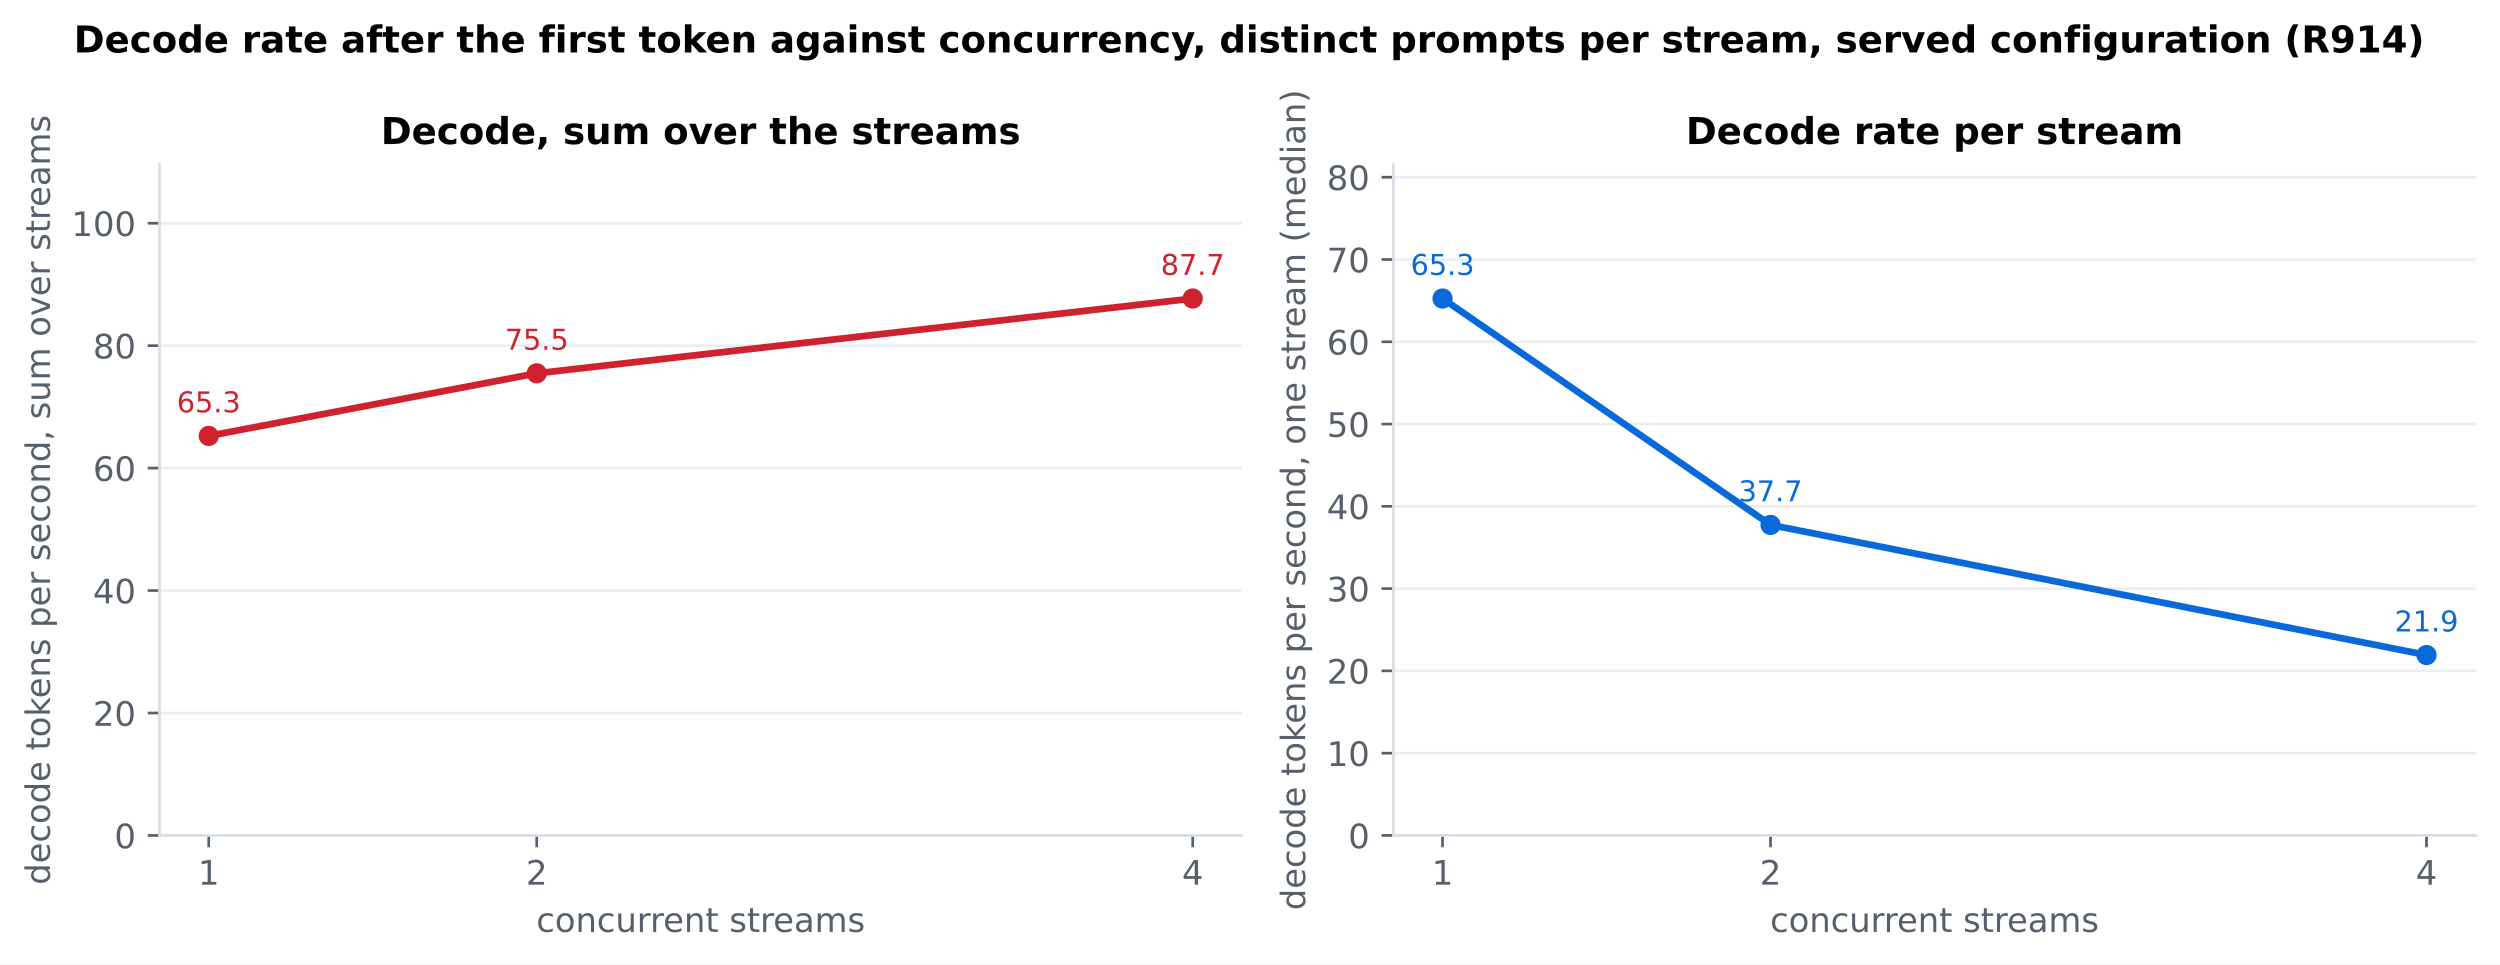
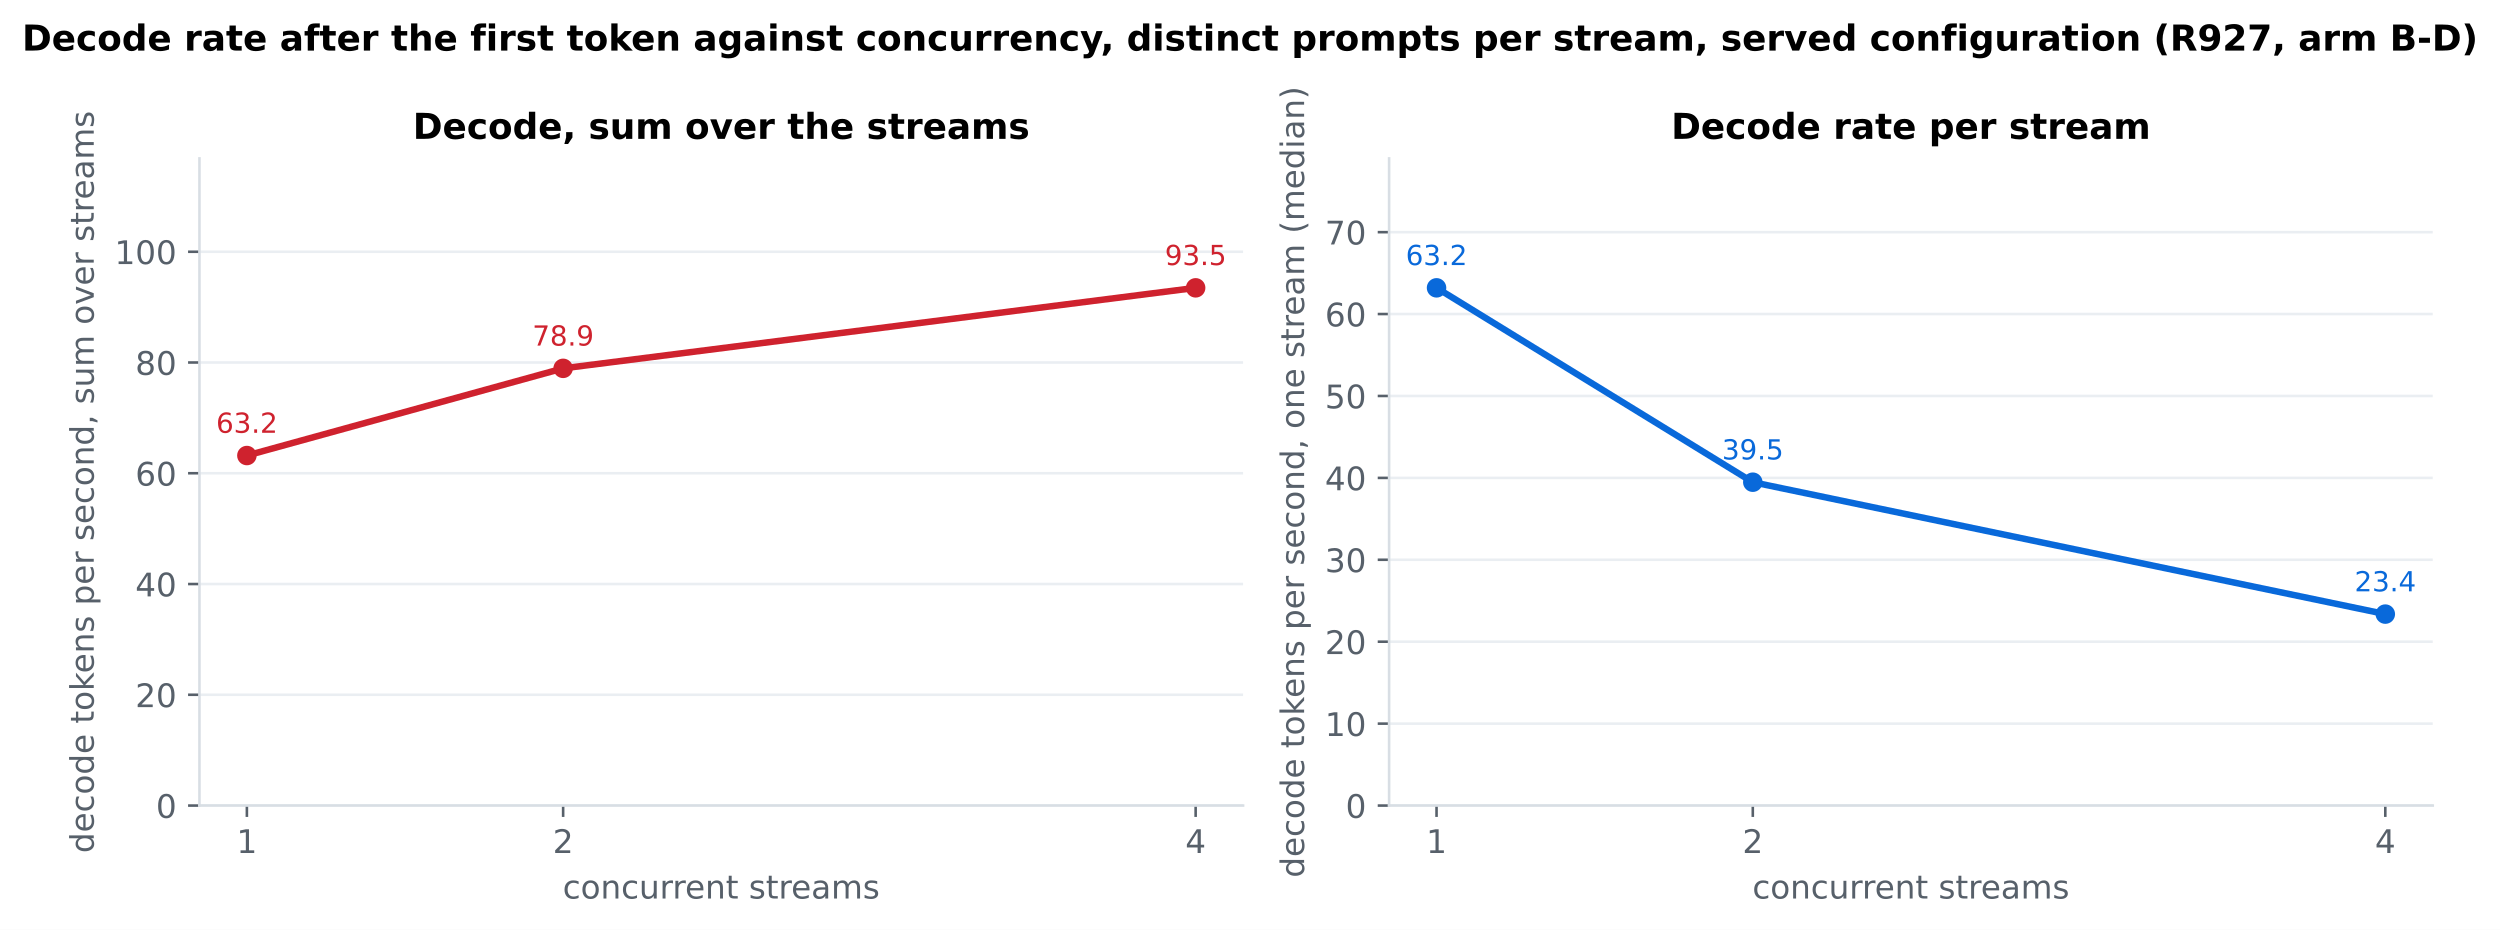
- <svg xmlns="http://www.w3.org/2000/svg" xmlns:xlink="http://www.w3.org/1999/xlink" width="741.052pt" height="285.84pt" viewBox="0 0 741.052 285.84" version="1.1">
+ <svg xmlns="http://www.w3.org/2000/svg" xmlns:xlink="http://www.w3.org/1999/xlink" width="768.555pt" height="285.84pt" viewBox="0 0 768.555 285.84" version="1.1">
  <defs>
    <style type="text/css">*{stroke-linejoin: round; stroke-linecap: butt}</style>
  </defs>
  <g id="figure_1">
    <g id="patch_1">
-       <path d="M 0 285.84  L 741.052 285.84  L 741.052 0  L 0 0  z " style="fill: #ffffff" />
+       <path d="M 0 285.84  L 768.555 285.84  L 768.555 0  L 0 0  z " style="fill: #ffffff" />
    </g>
    <g id="axes_1">
      <g id="patch_2">
-         <path d="M 47.288 247.64  L 368.125 247.64  L 368.125 48.701  L 47.288 48.701  z " style="fill: #ffffff" />
+         <path d="M 61.314 247.64  L 382.15 247.64  L 382.15 48.701  L 61.314 48.701  z " style="fill: #ffffff" />
      </g>
      <g id="matplotlib.axis_1">
        <g id="xtick_1">
          <g id="line2d_1">
            <defs>
-               <path id="m7d71407f7e" d="M 0 0  L 0 3.5  " style="stroke: #57606a; stroke-width: 0.8" />
+               <path id="m597c4ed821" d="M 0 0  L 0 3.5  " style="stroke: #57606a; stroke-width: 0.8" />
            </defs>
            <g>
-               <use xlink:href="#m7d71407f7e" x="61.872" y="247.64" style="fill: #57606a; stroke: #57606a; stroke-width: 0.8" />
+               <use xlink:href="#m597c4ed821" x="75.897" y="247.64" style="fill: #57606a; stroke: #57606a; stroke-width: 0.8" />
            </g>
          </g>
          <g id="text_1">
-             <text style="font-size: 10px; font-family: 'DejaVu Sans', 'Bitstream Vera Sans', 'Computer Modern Sans Serif', 'Lucida Grande', 'Verdana', 'Geneva', 'Lucid', 'Arial', 'Helvetica', 'Avant Garde', sans-serif; text-anchor: middle; fill: #57606a" x="61.872" y="262.238" transform="rotate(-0 61.87175 262.2377)">1</text>
+             <text style="font-size: 10px; font-family: 'DejaVu Sans', 'Bitstream Vera Sans', 'Computer Modern Sans Serif', 'Lucida Grande', 'Verdana', 'Geneva', 'Lucid', 'Arial', 'Helvetica', 'Avant Garde', sans-serif; text-anchor: middle; fill: #57606a" x="75.897" y="262.238" transform="rotate(-0 75.89726 262.2377)">1</text>
          </g>
        </g>
        <g id="xtick_2">
          <g id="line2d_2">
            <g>
-               <use xlink:href="#m7d71407f7e" x="159.095" y="247.64" style="fill: #57606a; stroke: #57606a; stroke-width: 0.8" />
+               <use xlink:href="#m597c4ed821" x="173.12" y="247.64" style="fill: #57606a; stroke: #57606a; stroke-width: 0.8" />
            </g>
          </g>
          <g id="text_2">
-             <text style="font-size: 10px; font-family: 'DejaVu Sans', 'Bitstream Vera Sans', 'Computer Modern Sans Serif', 'Lucida Grande', 'Verdana', 'Geneva', 'Lucid', 'Arial', 'Helvetica', 'Avant Garde', sans-serif; text-anchor: middle; fill: #57606a" x="159.095" y="262.238" transform="rotate(-0 159.0949 262.2377)">2</text>
+             <text style="font-size: 10px; font-family: 'DejaVu Sans', 'Bitstream Vera Sans', 'Computer Modern Sans Serif', 'Lucida Grande', 'Verdana', 'Geneva', 'Lucid', 'Arial', 'Helvetica', 'Avant Garde', sans-serif; text-anchor: middle; fill: #57606a" x="173.12" y="262.238" transform="rotate(-0 173.1204 262.2377)">2</text>
          </g>
        </g>
        <g id="xtick_3">
          <g id="line2d_3">
            <g>
-               <use xlink:href="#m7d71407f7e" x="353.541" y="247.64" style="fill: #57606a; stroke: #57606a; stroke-width: 0.8" />
+               <use xlink:href="#m597c4ed821" x="367.567" y="247.64" style="fill: #57606a; stroke: #57606a; stroke-width: 0.8" />
            </g>
          </g>
          <g id="text_3">
-             <text style="font-size: 10px; font-family: 'DejaVu Sans', 'Bitstream Vera Sans', 'Computer Modern Sans Serif', 'Lucida Grande', 'Verdana', 'Geneva', 'Lucid', 'Arial', 'Helvetica', 'Avant Garde', sans-serif; text-anchor: middle; fill: #57606a" x="353.541" y="262.238" transform="rotate(-0 353.5412 262.2377)">4</text>
+             <text style="font-size: 10px; font-family: 'DejaVu Sans', 'Bitstream Vera Sans', 'Computer Modern Sans Serif', 'Lucida Grande', 'Verdana', 'Geneva', 'Lucid', 'Arial', 'Helvetica', 'Avant Garde', sans-serif; text-anchor: middle; fill: #57606a" x="367.567" y="262.238" transform="rotate(-0 367.5667 262.2377)">4</text>
          </g>
        </g>
        <g id="text_4">
-           <text style="font-size: 10px; font-family: 'DejaVu Sans', 'Bitstream Vera Sans', 'Computer Modern Sans Serif', 'Lucida Grande', 'Verdana', 'Geneva', 'Lucid', 'Arial', 'Helvetica', 'Avant Garde', sans-serif; text-anchor: middle; fill: #57606a" x="207.706" y="276.238" transform="rotate(-0 207.7065 276.2377)">concurrent streams</text>
+           <text style="font-size: 10px; font-family: 'DejaVu Sans', 'Bitstream Vera Sans', 'Computer Modern Sans Serif', 'Lucida Grande', 'Verdana', 'Geneva', 'Lucid', 'Arial', 'Helvetica', 'Avant Garde', sans-serif; text-anchor: middle; fill: #57606a" x="221.732" y="276.238" transform="rotate(-0 221.732 276.2377)">concurrent streams</text>
        </g>
      </g>
      <g id="matplotlib.axis_2">
        <g id="ytick_1">
          <g id="line2d_4">
-             <path d="M 47.288 247.64  L 368.125 247.64  " clip-path="url(#p6e90aa4176)" style="fill: none; stroke: #eaeef2; stroke-width: 0.8; stroke-linecap: square" />
+             <path d="M 61.314 247.64  L 382.15 247.64  " clip-path="url(#p9767f2b979)" style="fill: none; stroke: #eaeef2; stroke-width: 0.8; stroke-linecap: square" />
          </g>
          <g id="line2d_5">
            <defs>
-               <path id="m9cb74924b1" d="M 0 0  L -3.5 0  " style="stroke: #57606a; stroke-width: 0.8" />
+               <path id="m3f0270bb4e" d="M 0 0  L -3.5 0  " style="stroke: #57606a; stroke-width: 0.8" />
            </defs>
            <g>
-               <use xlink:href="#m9cb74924b1" x="47.288" y="247.64" style="fill: #57606a; stroke: #57606a; stroke-width: 0.8" />
+               <use xlink:href="#m3f0270bb4e" x="61.314" y="247.64" style="fill: #57606a; stroke: #57606a; stroke-width: 0.8" />
            </g>
          </g>
          <g id="text_5">
-             <text style="font-size: 10px; font-family: 'DejaVu Sans', 'Bitstream Vera Sans', 'Computer Modern Sans Serif', 'Lucida Grande', 'Verdana', 'Geneva', 'Lucid', 'Arial', 'Helvetica', 'Avant Garde', sans-serif; text-anchor: end; fill: #57606a" x="40.288" y="251.439" transform="rotate(-0 40.28828 251.4388)">0</text>
+             <text style="font-size: 10px; font-family: 'DejaVu Sans', 'Bitstream Vera Sans', 'Computer Modern Sans Serif', 'Lucida Grande', 'Verdana', 'Geneva', 'Lucid', 'Arial', 'Helvetica', 'Avant Garde', sans-serif; text-anchor: end; fill: #57606a" x="54.314" y="251.439" transform="rotate(-0 54.31379 251.4388)">0</text>
          </g>
        </g>
        <g id="ytick_2">
          <g id="line2d_6">
-             <path d="M 47.288 211.346  L 368.125 211.346  " clip-path="url(#p6e90aa4176)" style="fill: none; stroke: #eaeef2; stroke-width: 0.8; stroke-linecap: square" />
+             <path d="M 61.314 213.59  L 382.15 213.59  " clip-path="url(#p9767f2b979)" style="fill: none; stroke: #eaeef2; stroke-width: 0.8; stroke-linecap: square" />
          </g>
          <g id="line2d_7">
            <g>
-               <use xlink:href="#m9cb74924b1" x="47.288" y="211.346" style="fill: #57606a; stroke: #57606a; stroke-width: 0.8" />
+               <use xlink:href="#m3f0270bb4e" x="61.314" y="213.59" style="fill: #57606a; stroke: #57606a; stroke-width: 0.8" />
            </g>
          </g>
          <g id="text_6">
-             <text style="font-size: 10px; font-family: 'DejaVu Sans', 'Bitstream Vera Sans', 'Computer Modern Sans Serif', 'Lucida Grande', 'Verdana', 'Geneva', 'Lucid', 'Arial', 'Helvetica', 'Avant Garde', sans-serif; text-anchor: end; fill: #57606a" x="40.288" y="215.145" transform="rotate(-0 40.28828 215.1446)">20</text>
+             <text style="font-size: 10px; font-family: 'DejaVu Sans', 'Bitstream Vera Sans', 'Computer Modern Sans Serif', 'Lucida Grande', 'Verdana', 'Geneva', 'Lucid', 'Arial', 'Helvetica', 'Avant Garde', sans-serif; text-anchor: end; fill: #57606a" x="54.314" y="217.389" transform="rotate(-0 54.31379 217.389)">20</text>
          </g>
        </g>
        <g id="ytick_3">
          <g id="line2d_8">
-             <path d="M 47.288 175.052  L 368.125 175.052  " clip-path="url(#p6e90aa4176)" style="fill: none; stroke: #eaeef2; stroke-width: 0.8; stroke-linecap: square" />
+             <path d="M 61.314 179.54  L 382.15 179.54  " clip-path="url(#p9767f2b979)" style="fill: none; stroke: #eaeef2; stroke-width: 0.8; stroke-linecap: square" />
          </g>
          <g id="line2d_9">
            <g>
-               <use xlink:href="#m9cb74924b1" x="47.288" y="175.052" style="fill: #57606a; stroke: #57606a; stroke-width: 0.8" />
+               <use xlink:href="#m3f0270bb4e" x="61.314" y="179.54" style="fill: #57606a; stroke: #57606a; stroke-width: 0.8" />
            </g>
          </g>
          <g id="text_7">
-             <text style="font-size: 10px; font-family: 'DejaVu Sans', 'Bitstream Vera Sans', 'Computer Modern Sans Serif', 'Lucida Grande', 'Verdana', 'Geneva', 'Lucid', 'Arial', 'Helvetica', 'Avant Garde', sans-serif; text-anchor: end; fill: #57606a" x="40.288" y="178.85" transform="rotate(-0 40.28828 178.8504)">40</text>
+             <text style="font-size: 10px; font-family: 'DejaVu Sans', 'Bitstream Vera Sans', 'Computer Modern Sans Serif', 'Lucida Grande', 'Verdana', 'Geneva', 'Lucid', 'Arial', 'Helvetica', 'Avant Garde', sans-serif; text-anchor: end; fill: #57606a" x="54.314" y="183.339" transform="rotate(-0 54.31379 183.3391)">40</text>
          </g>
        </g>
        <g id="ytick_4">
          <g id="line2d_10">
-             <path d="M 47.288 138.757  L 368.125 138.757  " clip-path="url(#p6e90aa4176)" style="fill: none; stroke: #eaeef2; stroke-width: 0.8; stroke-linecap: square" />
+             <path d="M 61.314 145.49  L 382.15 145.49  " clip-path="url(#p9767f2b979)" style="fill: none; stroke: #eaeef2; stroke-width: 0.8; stroke-linecap: square" />
          </g>
          <g id="line2d_11">
            <g>
-               <use xlink:href="#m9cb74924b1" x="47.288" y="138.757" style="fill: #57606a; stroke: #57606a; stroke-width: 0.8" />
+               <use xlink:href="#m3f0270bb4e" x="61.314" y="145.49" style="fill: #57606a; stroke: #57606a; stroke-width: 0.8" />
            </g>
          </g>
          <g id="text_8">
-             <text style="font-size: 10px; font-family: 'DejaVu Sans', 'Bitstream Vera Sans', 'Computer Modern Sans Serif', 'Lucida Grande', 'Verdana', 'Geneva', 'Lucid', 'Arial', 'Helvetica', 'Avant Garde', sans-serif; text-anchor: end; fill: #57606a" x="40.288" y="142.556" transform="rotate(-0 40.28828 142.5562)">60</text>
+             <text style="font-size: 10px; font-family: 'DejaVu Sans', 'Bitstream Vera Sans', 'Computer Modern Sans Serif', 'Lucida Grande', 'Verdana', 'Geneva', 'Lucid', 'Arial', 'Helvetica', 'Avant Garde', sans-serif; text-anchor: end; fill: #57606a" x="54.314" y="149.289" transform="rotate(-0 54.31379 149.2893)">60</text>
          </g>
        </g>
        <g id="ytick_5">
          <g id="line2d_12">
-             <path d="M 47.288 102.463  L 368.125 102.463  " clip-path="url(#p6e90aa4176)" style="fill: none; stroke: #eaeef2; stroke-width: 0.8; stroke-linecap: square" />
+             <path d="M 61.314 111.441  L 382.15 111.441  " clip-path="url(#p9767f2b979)" style="fill: none; stroke: #eaeef2; stroke-width: 0.8; stroke-linecap: square" />
          </g>
          <g id="line2d_13">
            <g>
-               <use xlink:href="#m9cb74924b1" x="47.288" y="102.463" style="fill: #57606a; stroke: #57606a; stroke-width: 0.8" />
+               <use xlink:href="#m3f0270bb4e" x="61.314" y="111.441" style="fill: #57606a; stroke: #57606a; stroke-width: 0.8" />
            </g>
          </g>
          <g id="text_9">
-             <text style="font-size: 10px; font-family: 'DejaVu Sans', 'Bitstream Vera Sans', 'Computer Modern Sans Serif', 'Lucida Grande', 'Verdana', 'Geneva', 'Lucid', 'Arial', 'Helvetica', 'Avant Garde', sans-serif; text-anchor: end; fill: #57606a" x="40.288" y="106.262" transform="rotate(-0 40.28828 106.2619)">80</text>
+             <text style="font-size: 10px; font-family: 'DejaVu Sans', 'Bitstream Vera Sans', 'Computer Modern Sans Serif', 'Lucida Grande', 'Verdana', 'Geneva', 'Lucid', 'Arial', 'Helvetica', 'Avant Garde', sans-serif; text-anchor: end; fill: #57606a" x="54.314" y="115.239" transform="rotate(-0 54.31379 115.2395)">80</text>
          </g>
        </g>
        <g id="ytick_6">
          <g id="line2d_14">
-             <path d="M 47.288 66.169  L 368.125 66.169  " clip-path="url(#p6e90aa4176)" style="fill: none; stroke: #eaeef2; stroke-width: 0.8; stroke-linecap: square" />
+             <path d="M 61.314 77.391  L 382.15 77.391  " clip-path="url(#p9767f2b979)" style="fill: none; stroke: #eaeef2; stroke-width: 0.8; stroke-linecap: square" />
          </g>
          <g id="line2d_15">
            <g>
-               <use xlink:href="#m9cb74924b1" x="47.288" y="66.169" style="fill: #57606a; stroke: #57606a; stroke-width: 0.8" />
+               <use xlink:href="#m3f0270bb4e" x="61.314" y="77.391" style="fill: #57606a; stroke: #57606a; stroke-width: 0.8" />
            </g>
          </g>
          <g id="text_10">
-             <text style="font-size: 10px; font-family: 'DejaVu Sans', 'Bitstream Vera Sans', 'Computer Modern Sans Serif', 'Lucida Grande', 'Verdana', 'Geneva', 'Lucid', 'Arial', 'Helvetica', 'Avant Garde', sans-serif; text-anchor: end; fill: #57606a" x="40.288" y="69.968" transform="rotate(-0 40.28828 69.96773)">100</text>
+             <text style="font-size: 10px; font-family: 'DejaVu Sans', 'Bitstream Vera Sans', 'Computer Modern Sans Serif', 'Lucida Grande', 'Verdana', 'Geneva', 'Lucid', 'Arial', 'Helvetica', 'Avant Garde', sans-serif; text-anchor: end; fill: #57606a" x="54.314" y="81.19" transform="rotate(-0 54.31379 81.18963)">100</text>
          </g>
        </g>
        <g id="text_11">
-           <text style="font-size: 10px; font-family: 'DejaVu Sans', 'Bitstream Vera Sans', 'Computer Modern Sans Serif', 'Lucida Grande', 'Verdana', 'Geneva', 'Lucid', 'Arial', 'Helvetica', 'Avant Garde', sans-serif; text-anchor: middle; fill: #57606a" x="14.798" y="148.17" transform="rotate(-90 14.79844 148.1704)">decode tokens per second, sum over streams</text>
+           <text style="font-size: 10px; font-family: 'DejaVu Sans', 'Bitstream Vera Sans', 'Computer Modern Sans Serif', 'Lucida Grande', 'Verdana', 'Geneva', 'Lucid', 'Arial', 'Helvetica', 'Avant Garde', sans-serif; text-anchor: middle; fill: #57606a" x="28.824" y="148.17" transform="rotate(-90 28.82394 148.1704)">decode tokens per second, sum over streams</text>
        </g>
      </g>
      <g id="line2d_16">
-         <path d="M 61.872 129.215  L 159.095 110.654  L 353.541 88.489  " clip-path="url(#p6e90aa4176)" style="fill: none; stroke: #cf222e; stroke-width: 2; stroke-linecap: square" />
+         <path d="M 75.897 140.042  L 173.12 113.238  L 367.567 88.489  " clip-path="url(#p9767f2b979)" style="fill: none; stroke: #cf222e; stroke-width: 2; stroke-linecap: square" />
        <defs>
-           <path id="m3bcd946e73" d="M 0 2.5  C 0.663 2.5 1.299 2.237 1.768 1.768  C 2.237 1.299 2.5 0.663 2.5 0  C 2.5 -0.663 2.237 -1.299 1.768 -1.768  C 1.299 -2.237 0.663 -2.5 0 -2.5  C -0.663 -2.5 -1.299 -2.237 -1.768 -1.768  C -2.237 -1.299 -2.5 -0.663 -2.5 0  C -2.5 0.663 -2.237 1.299 -1.768 1.768  C -1.299 2.237 -0.663 2.5 0 2.5  z " style="stroke: #cf222e" />
+           <path id="mb7498ddf5e" d="M 0 2.5  C 0.663 2.5 1.299 2.237 1.768 1.768  C 2.237 1.299 2.5 0.663 2.5 0  C 2.5 -0.663 2.237 -1.299 1.768 -1.768  C 1.299 -2.237 0.663 -2.5 0 -2.5  C -0.663 -2.5 -1.299 -2.237 -1.768 -1.768  C -2.237 -1.299 -2.5 -0.663 -2.5 0  C -2.5 0.663 -2.237 1.299 -1.768 1.768  C -1.299 2.237 -0.663 2.5 0 2.5  z " style="stroke: #cf222e" />
        </defs>
-         <g clip-path="url(#p6e90aa4176)">
-           <use xlink:href="#m3bcd946e73" x="61.872" y="129.215" style="fill: #cf222e; stroke: #cf222e" />
-           <use xlink:href="#m3bcd946e73" x="159.095" y="110.654" style="fill: #cf222e; stroke: #cf222e" />
-           <use xlink:href="#m3bcd946e73" x="353.541" y="88.489" style="fill: #cf222e; stroke: #cf222e" />
+         <g clip-path="url(#p9767f2b979)">
+           <use xlink:href="#mb7498ddf5e" x="75.897" y="140.042" style="fill: #cf222e; stroke: #cf222e" />
+           <use xlink:href="#mb7498ddf5e" x="173.12" y="113.238" style="fill: #cf222e; stroke: #cf222e" />
+           <use xlink:href="#mb7498ddf5e" x="367.567" y="88.489" style="fill: #cf222e; stroke: #cf222e" />
        </g>
      </g>
      <g id="patch_3">
-         <path d="M 47.288 247.64  L 47.288 48.701  " style="fill: none; stroke: #d8dee4; stroke-width: 0.8; stroke-linejoin: miter; stroke-linecap: square" />
+         <path d="M 61.314 247.64  L 61.314 48.701  " style="fill: none; stroke: #d8dee4; stroke-width: 0.8; stroke-linejoin: miter; stroke-linecap: square" />
      </g>
      <g id="patch_4">
-         <path d="M 47.288 247.64  L 368.125 247.64  " style="fill: none; stroke: #d8dee4; stroke-width: 0.8; stroke-linejoin: miter; stroke-linecap: square" />
+         <path d="M 61.314 247.64  L 382.15 247.64  " style="fill: none; stroke: #d8dee4; stroke-width: 0.8; stroke-linejoin: miter; stroke-linecap: square" />
      </g>
      <g id="text_12">
-         <text style="font-size: 8.5px; font-family: 'DejaVu Sans', 'Bitstream Vera Sans', 'Computer Modern Sans Serif', 'Lucida Grande', 'Verdana', 'Geneva', 'Lucid', 'Arial', 'Helvetica', 'Avant Garde', sans-serif; text-anchor: middle; fill: #cf222e" x="61.872" y="122.215" transform="rotate(-0 61.87175 122.2147)">65.3</text>
+         <text style="font-size: 8.5px; font-family: 'DejaVu Sans', 'Bitstream Vera Sans', 'Computer Modern Sans Serif', 'Lucida Grande', 'Verdana', 'Geneva', 'Lucid', 'Arial', 'Helvetica', 'Avant Garde', sans-serif; text-anchor: middle; fill: #cf222e" x="75.897" y="133.042" transform="rotate(-0 75.89726 133.042)">63.2</text>
      </g>
      <g id="text_13">
-         <text style="font-size: 8.5px; font-family: 'DejaVu Sans', 'Bitstream Vera Sans', 'Computer Modern Sans Serif', 'Lucida Grande', 'Verdana', 'Geneva', 'Lucid', 'Arial', 'Helvetica', 'Avant Garde', sans-serif; text-anchor: middle; fill: #cf222e" x="159.095" y="103.654" transform="rotate(-0 159.0949 103.6541)">75.5</text>
+         <text style="font-size: 8.5px; font-family: 'DejaVu Sans', 'Bitstream Vera Sans', 'Computer Modern Sans Serif', 'Lucida Grande', 'Verdana', 'Geneva', 'Lucid', 'Arial', 'Helvetica', 'Avant Garde', sans-serif; text-anchor: middle; fill: #cf222e" x="173.12" y="106.238" transform="rotate(-0 173.1204 106.2384)">78.9</text>
      </g>
      <g id="text_14">
-         <text style="font-size: 8.5px; font-family: 'DejaVu Sans', 'Bitstream Vera Sans', 'Computer Modern Sans Serif', 'Lucida Grande', 'Verdana', 'Geneva', 'Lucid', 'Arial', 'Helvetica', 'Avant Garde', sans-serif; text-anchor: middle; fill: #cf222e" x="353.541" y="81.489" transform="rotate(-0 353.5412 81.48861)">87.7</text>
+         <text style="font-size: 8.5px; font-family: 'DejaVu Sans', 'Bitstream Vera Sans', 'Computer Modern Sans Serif', 'Lucida Grande', 'Verdana', 'Geneva', 'Lucid', 'Arial', 'Helvetica', 'Avant Garde', sans-serif; text-anchor: middle; fill: #cf222e" x="367.567" y="81.489" transform="rotate(-0 367.5667 81.48861)">93.5</text>
      </g>
      <g id="text_15">
-         <text style="font-weight: 700; font-size: 11px; font-family: 'DejaVu Sans', 'Bitstream Vera Sans', 'Computer Modern Sans Serif', 'Lucida Grande', 'Verdana', 'Geneva', 'Lucid', 'Arial', 'Helvetica', 'Avant Garde', sans-serif; text-anchor: middle" x="207.706" y="42.701" transform="rotate(-0 207.7065 42.70076)">Decode, sum over the streams</text>
+         <text style="font-weight: 700; font-size: 11px; font-family: 'DejaVu Sans', 'Bitstream Vera Sans', 'Computer Modern Sans Serif', 'Lucida Grande', 'Verdana', 'Geneva', 'Lucid', 'Arial', 'Helvetica', 'Avant Garde', sans-serif; text-anchor: middle" x="221.732" y="42.701" transform="rotate(-0 221.732 42.70076)">Decode, sum over the streams</text>
      </g>
    </g>
    <g id="axes_2">
      <g id="patch_5">
-         <path d="M 413.016 247.64  L 733.852 247.64  L 733.852 48.701  L 413.016 48.701  z " style="fill: #ffffff" />
+         <path d="M 427.041 247.64  L 747.877 247.64  L 747.877 48.701  L 427.041 48.701  z " style="fill: #ffffff" />
      </g>
      <g id="matplotlib.axis_3">
        <g id="xtick_4">
          <g id="line2d_17">
            <g>
-               <use xlink:href="#m7d71407f7e" x="427.599" y="247.64" style="fill: #57606a; stroke: #57606a; stroke-width: 0.8" />
+               <use xlink:href="#m597c4ed821" x="441.625" y="247.64" style="fill: #57606a; stroke: #57606a; stroke-width: 0.8" />
            </g>
          </g>
          <g id="text_16">
-             <text style="font-size: 10px; font-family: 'DejaVu Sans', 'Bitstream Vera Sans', 'Computer Modern Sans Serif', 'Lucida Grande', 'Verdana', 'Geneva', 'Lucid', 'Arial', 'Helvetica', 'Avant Garde', sans-serif; text-anchor: middle; fill: #57606a" x="427.599" y="262.238" transform="rotate(-0 427.599 262.2377)">1</text>
+             <text style="font-size: 10px; font-family: 'DejaVu Sans', 'Bitstream Vera Sans', 'Computer Modern Sans Serif', 'Lucida Grande', 'Verdana', 'Geneva', 'Lucid', 'Arial', 'Helvetica', 'Avant Garde', sans-serif; text-anchor: middle; fill: #57606a" x="441.625" y="262.238" transform="rotate(-0 441.6245 262.2377)">1</text>
          </g>
        </g>
        <g id="xtick_5">
          <g id="line2d_18">
            <g>
-               <use xlink:href="#m7d71407f7e" x="524.822" y="247.64" style="fill: #57606a; stroke: #57606a; stroke-width: 0.8" />
+               <use xlink:href="#m597c4ed821" x="538.848" y="247.64" style="fill: #57606a; stroke: #57606a; stroke-width: 0.8" />
            </g>
          </g>
          <g id="text_17">
-             <text style="font-size: 10px; font-family: 'DejaVu Sans', 'Bitstream Vera Sans', 'Computer Modern Sans Serif', 'Lucida Grande', 'Verdana', 'Geneva', 'Lucid', 'Arial', 'Helvetica', 'Avant Garde', sans-serif; text-anchor: middle; fill: #57606a" x="524.822" y="262.238" transform="rotate(-0 524.8222 262.2377)">2</text>
+             <text style="font-size: 10px; font-family: 'DejaVu Sans', 'Bitstream Vera Sans', 'Computer Modern Sans Serif', 'Lucida Grande', 'Verdana', 'Geneva', 'Lucid', 'Arial', 'Helvetica', 'Avant Garde', sans-serif; text-anchor: middle; fill: #57606a" x="538.848" y="262.238" transform="rotate(-0 538.8477 262.2377)">2</text>
          </g>
        </g>
        <g id="xtick_6">
          <g id="line2d_19">
            <g>
-               <use xlink:href="#m7d71407f7e" x="719.268" y="247.64" style="fill: #57606a; stroke: #57606a; stroke-width: 0.8" />
+               <use xlink:href="#m597c4ed821" x="733.294" y="247.64" style="fill: #57606a; stroke: #57606a; stroke-width: 0.8" />
            </g>
          </g>
          <g id="text_18">
-             <text style="font-size: 10px; font-family: 'DejaVu Sans', 'Bitstream Vera Sans', 'Computer Modern Sans Serif', 'Lucida Grande', 'Verdana', 'Geneva', 'Lucid', 'Arial', 'Helvetica', 'Avant Garde', sans-serif; text-anchor: middle; fill: #57606a" x="719.268" y="262.238" transform="rotate(-0 719.2684 262.2377)">4</text>
+             <text style="font-size: 10px; font-family: 'DejaVu Sans', 'Bitstream Vera Sans', 'Computer Modern Sans Serif', 'Lucida Grande', 'Verdana', 'Geneva', 'Lucid', 'Arial', 'Helvetica', 'Avant Garde', sans-serif; text-anchor: middle; fill: #57606a" x="733.294" y="262.238" transform="rotate(-0 733.294 262.2377)">4</text>
          </g>
        </g>
        <g id="text_19">
-           <text style="font-size: 10px; font-family: 'DejaVu Sans', 'Bitstream Vera Sans', 'Computer Modern Sans Serif', 'Lucida Grande', 'Verdana', 'Geneva', 'Lucid', 'Arial', 'Helvetica', 'Avant Garde', sans-serif; text-anchor: middle; fill: #57606a" x="573.434" y="276.238" transform="rotate(-0 573.4337 276.2377)">concurrent streams</text>
+           <text style="font-size: 10px; font-family: 'DejaVu Sans', 'Bitstream Vera Sans', 'Computer Modern Sans Serif', 'Lucida Grande', 'Verdana', 'Geneva', 'Lucid', 'Arial', 'Helvetica', 'Avant Garde', sans-serif; text-anchor: middle; fill: #57606a" x="587.459" y="276.238" transform="rotate(-0 587.4592 276.2377)">concurrent streams</text>
        </g>
      </g>
      <g id="matplotlib.axis_4">
        <g id="ytick_7">
          <g id="line2d_20">
-             <path d="M 413.016 247.64  L 733.852 247.64  " clip-path="url(#p583200caf2)" style="fill: none; stroke: #eaeef2; stroke-width: 0.8; stroke-linecap: square" />
+             <path d="M 427.041 247.64  L 747.877 247.64  " clip-path="url(#pdbba3e3181)" style="fill: none; stroke: #eaeef2; stroke-width: 0.8; stroke-linecap: square" />
          </g>
          <g id="line2d_21">
            <g>
-               <use xlink:href="#m9cb74924b1" x="413.016" y="247.64" style="fill: #57606a; stroke: #57606a; stroke-width: 0.8" />
+               <use xlink:href="#m3f0270bb4e" x="427.041" y="247.64" style="fill: #57606a; stroke: #57606a; stroke-width: 0.8" />
            </g>
          </g>
          <g id="text_20">
-             <text style="font-size: 10px; font-family: 'DejaVu Sans', 'Bitstream Vera Sans', 'Computer Modern Sans Serif', 'Lucida Grande', 'Verdana', 'Geneva', 'Lucid', 'Arial', 'Helvetica', 'Avant Garde', sans-serif; text-anchor: end; fill: #57606a" x="406.016" y="251.439" transform="rotate(-0 406.0156 251.4388)">0</text>
+             <text style="font-size: 10px; font-family: 'DejaVu Sans', 'Bitstream Vera Sans', 'Computer Modern Sans Serif', 'Lucida Grande', 'Verdana', 'Geneva', 'Lucid', 'Arial', 'Helvetica', 'Avant Garde', sans-serif; text-anchor: end; fill: #57606a" x="420.041" y="251.439" transform="rotate(-0 420.0411 251.4388)">0</text>
          </g>
        </g>
        <g id="ytick_8">
          <g id="line2d_22">
-             <path d="M 413.016 223.252  L 733.852 223.252  " clip-path="url(#p583200caf2)" style="fill: none; stroke: #eaeef2; stroke-width: 0.8; stroke-linecap: square" />
+             <path d="M 427.041 222.458  L 747.877 222.458  " clip-path="url(#pdbba3e3181)" style="fill: none; stroke: #eaeef2; stroke-width: 0.8; stroke-linecap: square" />
          </g>
          <g id="line2d_23">
            <g>
-               <use xlink:href="#m9cb74924b1" x="413.016" y="223.252" style="fill: #57606a; stroke: #57606a; stroke-width: 0.8" />
+               <use xlink:href="#m3f0270bb4e" x="427.041" y="222.458" style="fill: #57606a; stroke: #57606a; stroke-width: 0.8" />
            </g>
          </g>
          <g id="text_21">
-             <text style="font-size: 10px; font-family: 'DejaVu Sans', 'Bitstream Vera Sans', 'Computer Modern Sans Serif', 'Lucida Grande', 'Verdana', 'Geneva', 'Lucid', 'Arial', 'Helvetica', 'Avant Garde', sans-serif; text-anchor: end; fill: #57606a" x="406.016" y="227.051" transform="rotate(-0 406.0156 227.051)">10</text>
+             <text style="font-size: 10px; font-family: 'DejaVu Sans', 'Bitstream Vera Sans', 'Computer Modern Sans Serif', 'Lucida Grande', 'Verdana', 'Geneva', 'Lucid', 'Arial', 'Helvetica', 'Avant Garde', sans-serif; text-anchor: end; fill: #57606a" x="420.041" y="226.257" transform="rotate(-0 420.0411 226.2568)">10</text>
          </g>
        </g>
        <g id="ytick_9">
          <g id="line2d_24">
-             <path d="M 413.016 198.864  L 733.852 198.864  " clip-path="url(#p583200caf2)" style="fill: none; stroke: #eaeef2; stroke-width: 0.8; stroke-linecap: square" />
+             <path d="M 427.041 197.276  L 747.877 197.276  " clip-path="url(#pdbba3e3181)" style="fill: none; stroke: #eaeef2; stroke-width: 0.8; stroke-linecap: square" />
          </g>
          <g id="line2d_25">
            <g>
-               <use xlink:href="#m9cb74924b1" x="413.016" y="198.864" style="fill: #57606a; stroke: #57606a; stroke-width: 0.8" />
+               <use xlink:href="#m3f0270bb4e" x="427.041" y="197.276" style="fill: #57606a; stroke: #57606a; stroke-width: 0.8" />
            </g>
          </g>
          <g id="text_22">
-             <text style="font-size: 10px; font-family: 'DejaVu Sans', 'Bitstream Vera Sans', 'Computer Modern Sans Serif', 'Lucida Grande', 'Verdana', 'Geneva', 'Lucid', 'Arial', 'Helvetica', 'Avant Garde', sans-serif; text-anchor: end; fill: #57606a" x="406.016" y="202.663" transform="rotate(-0 406.0156 202.6631)">20</text>
+             <text style="font-size: 10px; font-family: 'DejaVu Sans', 'Bitstream Vera Sans', 'Computer Modern Sans Serif', 'Lucida Grande', 'Verdana', 'Geneva', 'Lucid', 'Arial', 'Helvetica', 'Avant Garde', sans-serif; text-anchor: end; fill: #57606a" x="420.041" y="201.075" transform="rotate(-0 420.0411 201.0747)">20</text>
          </g>
        </g>
        <g id="ytick_10">
          <g id="line2d_26">
-             <path d="M 413.016 174.476  L 733.852 174.476  " clip-path="url(#p583200caf2)" style="fill: none; stroke: #eaeef2; stroke-width: 0.8; stroke-linecap: square" />
+             <path d="M 427.041 172.094  L 747.877 172.094  " clip-path="url(#pdbba3e3181)" style="fill: none; stroke: #eaeef2; stroke-width: 0.8; stroke-linecap: square" />
          </g>
          <g id="line2d_27">
            <g>
-               <use xlink:href="#m9cb74924b1" x="413.016" y="174.476" style="fill: #57606a; stroke: #57606a; stroke-width: 0.8" />
+               <use xlink:href="#m3f0270bb4e" x="427.041" y="172.094" style="fill: #57606a; stroke: #57606a; stroke-width: 0.8" />
            </g>
          </g>
          <g id="text_23">
-             <text style="font-size: 10px; font-family: 'DejaVu Sans', 'Bitstream Vera Sans', 'Computer Modern Sans Serif', 'Lucida Grande', 'Verdana', 'Geneva', 'Lucid', 'Arial', 'Helvetica', 'Avant Garde', sans-serif; text-anchor: end; fill: #57606a" x="406.016" y="178.275" transform="rotate(-0 406.0156 178.2753)">30</text>
+             <text style="font-size: 10px; font-family: 'DejaVu Sans', 'Bitstream Vera Sans', 'Computer Modern Sans Serif', 'Lucida Grande', 'Verdana', 'Geneva', 'Lucid', 'Arial', 'Helvetica', 'Avant Garde', sans-serif; text-anchor: end; fill: #57606a" x="420.041" y="175.893" transform="rotate(-0 420.0411 175.8926)">30</text>
          </g>
        </g>
        <g id="ytick_11">
          <g id="line2d_28">
-             <path d="M 413.016 150.089  L 733.852 150.089  " clip-path="url(#p583200caf2)" style="fill: none; stroke: #eaeef2; stroke-width: 0.8; stroke-linecap: square" />
+             <path d="M 427.041 146.912  L 747.877 146.912  " clip-path="url(#pdbba3e3181)" style="fill: none; stroke: #eaeef2; stroke-width: 0.8; stroke-linecap: square" />
          </g>
          <g id="line2d_29">
            <g>
-               <use xlink:href="#m9cb74924b1" x="413.016" y="150.089" style="fill: #57606a; stroke: #57606a; stroke-width: 0.8" />
+               <use xlink:href="#m3f0270bb4e" x="427.041" y="146.912" style="fill: #57606a; stroke: #57606a; stroke-width: 0.8" />
            </g>
          </g>
          <g id="text_24">
-             <text style="font-size: 10px; font-family: 'DejaVu Sans', 'Bitstream Vera Sans', 'Computer Modern Sans Serif', 'Lucida Grande', 'Verdana', 'Geneva', 'Lucid', 'Arial', 'Helvetica', 'Avant Garde', sans-serif; text-anchor: end; fill: #57606a" x="406.016" y="153.887" transform="rotate(-0 406.0156 153.8874)">40</text>
+             <text style="font-size: 10px; font-family: 'DejaVu Sans', 'Bitstream Vera Sans', 'Computer Modern Sans Serif', 'Lucida Grande', 'Verdana', 'Geneva', 'Lucid', 'Arial', 'Helvetica', 'Avant Garde', sans-serif; text-anchor: end; fill: #57606a" x="420.041" y="150.711" transform="rotate(-0 420.0411 150.7105)">40</text>
          </g>
        </g>
        <g id="ytick_12">
          <g id="line2d_30">
-             <path d="M 413.016 125.701  L 733.852 125.701  " clip-path="url(#p583200caf2)" style="fill: none; stroke: #eaeef2; stroke-width: 0.8; stroke-linecap: square" />
+             <path d="M 427.041 121.73  L 747.877 121.73  " clip-path="url(#pdbba3e3181)" style="fill: none; stroke: #eaeef2; stroke-width: 0.8; stroke-linecap: square" />
          </g>
          <g id="line2d_31">
            <g>
-               <use xlink:href="#m9cb74924b1" x="413.016" y="125.701" style="fill: #57606a; stroke: #57606a; stroke-width: 0.8" />
+               <use xlink:href="#m3f0270bb4e" x="427.041" y="121.73" style="fill: #57606a; stroke: #57606a; stroke-width: 0.8" />
            </g>
          </g>
          <g id="text_25">
-             <text style="font-size: 10px; font-family: 'DejaVu Sans', 'Bitstream Vera Sans', 'Computer Modern Sans Serif', 'Lucida Grande', 'Verdana', 'Geneva', 'Lucid', 'Arial', 'Helvetica', 'Avant Garde', sans-serif; text-anchor: end; fill: #57606a" x="406.016" y="129.5" transform="rotate(-0 406.0156 129.4996)">50</text>
+             <text style="font-size: 10px; font-family: 'DejaVu Sans', 'Bitstream Vera Sans', 'Computer Modern Sans Serif', 'Lucida Grande', 'Verdana', 'Geneva', 'Lucid', 'Arial', 'Helvetica', 'Avant Garde', sans-serif; text-anchor: end; fill: #57606a" x="420.041" y="125.528" transform="rotate(-0 420.0411 125.5285)">50</text>
          </g>
        </g>
        <g id="ytick_13">
          <g id="line2d_32">
-             <path d="M 413.016 101.313  L 733.852 101.313  " clip-path="url(#p583200caf2)" style="fill: none; stroke: #eaeef2; stroke-width: 0.8; stroke-linecap: square" />
+             <path d="M 427.041 96.548  L 747.877 96.548  " clip-path="url(#pdbba3e3181)" style="fill: none; stroke: #eaeef2; stroke-width: 0.8; stroke-linecap: square" />
          </g>
          <g id="line2d_33">
            <g>
-               <use xlink:href="#m9cb74924b1" x="413.016" y="101.313" style="fill: #57606a; stroke: #57606a; stroke-width: 0.8" />
+               <use xlink:href="#m3f0270bb4e" x="427.041" y="96.548" style="fill: #57606a; stroke: #57606a; stroke-width: 0.8" />
            </g>
          </g>
          <g id="text_26">
-             <text style="font-size: 10px; font-family: 'DejaVu Sans', 'Bitstream Vera Sans', 'Computer Modern Sans Serif', 'Lucida Grande', 'Verdana', 'Geneva', 'Lucid', 'Arial', 'Helvetica', 'Avant Garde', sans-serif; text-anchor: end; fill: #57606a" x="406.016" y="105.112" transform="rotate(-0 406.0156 105.1117)">60</text>
+             <text style="font-size: 10px; font-family: 'DejaVu Sans', 'Bitstream Vera Sans', 'Computer Modern Sans Serif', 'Lucida Grande', 'Verdana', 'Geneva', 'Lucid', 'Arial', 'Helvetica', 'Avant Garde', sans-serif; text-anchor: end; fill: #57606a" x="420.041" y="100.346" transform="rotate(-0 420.0411 100.3464)">60</text>
          </g>
        </g>
        <g id="ytick_14">
          <g id="line2d_34">
-             <path d="M 413.016 76.925  L 733.852 76.925  " clip-path="url(#p583200caf2)" style="fill: none; stroke: #eaeef2; stroke-width: 0.8; stroke-linecap: square" />
+             <path d="M 427.041 71.365  L 747.877 71.365  " clip-path="url(#pdbba3e3181)" style="fill: none; stroke: #eaeef2; stroke-width: 0.8; stroke-linecap: square" />
          </g>
          <g id="line2d_35">
            <g>
-               <use xlink:href="#m9cb74924b1" x="413.016" y="76.925" style="fill: #57606a; stroke: #57606a; stroke-width: 0.8" />
+               <use xlink:href="#m3f0270bb4e" x="427.041" y="71.365" style="fill: #57606a; stroke: #57606a; stroke-width: 0.8" />
            </g>
          </g>
          <g id="text_27">
-             <text style="font-size: 10px; font-family: 'DejaVu Sans', 'Bitstream Vera Sans', 'Computer Modern Sans Serif', 'Lucida Grande', 'Verdana', 'Geneva', 'Lucid', 'Arial', 'Helvetica', 'Avant Garde', sans-serif; text-anchor: end; fill: #57606a" x="406.016" y="80.724" transform="rotate(-0 406.0156 80.72387)">70</text>
-           </g>
-         </g>
-         <g id="ytick_15">
-           <g id="line2d_36">
-             <path d="M 413.016 52.537  L 733.852 52.537  " clip-path="url(#p583200caf2)" style="fill: none; stroke: #eaeef2; stroke-width: 0.8; stroke-linecap: square" />
-           </g>
-           <g id="line2d_37">
-             <g>
-               <use xlink:href="#m9cb74924b1" x="413.016" y="52.537" style="fill: #57606a; stroke: #57606a; stroke-width: 0.8" />
-             </g>
-           </g>
-           <g id="text_28">
-             <text style="font-size: 10px; font-family: 'DejaVu Sans', 'Bitstream Vera Sans', 'Computer Modern Sans Serif', 'Lucida Grande', 'Verdana', 'Geneva', 'Lucid', 'Arial', 'Helvetica', 'Avant Garde', sans-serif; text-anchor: end; fill: #57606a" x="406.016" y="56.336" transform="rotate(-0 406.0156 56.33602)">80</text>
-           </g>
-         </g>
-         <g id="text_29">
-           <text style="font-size: 10px; font-family: 'DejaVu Sans', 'Bitstream Vera Sans', 'Computer Modern Sans Serif', 'Lucida Grande', 'Verdana', 'Geneva', 'Lucid', 'Arial', 'Helvetica', 'Avant Garde', sans-serif; text-anchor: middle; fill: #57606a" x="386.888" y="148.17" transform="rotate(-90 386.8882 148.1704)">decode tokens per second, one stream (median)</text>
-         </g>
-       </g>
-       <g id="line2d_38">
-         <path d="M 427.599 88.489  L 524.822 155.593  L 719.268 194.169  " clip-path="url(#p583200caf2)" style="fill: none; stroke: #0969da; stroke-width: 2; stroke-linecap: square" />
+             <text style="font-size: 10px; font-family: 'DejaVu Sans', 'Bitstream Vera Sans', 'Computer Modern Sans Serif', 'Lucida Grande', 'Verdana', 'Geneva', 'Lucid', 'Arial', 'Helvetica', 'Avant Garde', sans-serif; text-anchor: end; fill: #57606a" x="420.041" y="75.164" transform="rotate(-0 420.0411 75.16432)">70</text>
+           </g>
+         </g>
+         <g id="text_28">
+           <text style="font-size: 10px; font-family: 'DejaVu Sans', 'Bitstream Vera Sans', 'Computer Modern Sans Serif', 'Lucida Grande', 'Verdana', 'Geneva', 'Lucid', 'Arial', 'Helvetica', 'Avant Garde', sans-serif; text-anchor: middle; fill: #57606a" x="400.914" y="148.17" transform="rotate(-90 400.9137 148.1704)">decode tokens per second, one stream (median)</text>
+         </g>
+       </g>
+       <g id="line2d_36">
+         <path d="M 441.625 88.489  L 538.848 148.241  L 733.294 188.789  " clip-path="url(#pdbba3e3181)" style="fill: none; stroke: #0969da; stroke-width: 2; stroke-linecap: square" />
        <defs>
-           <path id="m3c01b92f52" d="M 0 2.5  C 0.663 2.5 1.299 2.237 1.768 1.768  C 2.237 1.299 2.5 0.663 2.5 0  C 2.5 -0.663 2.237 -1.299 1.768 -1.768  C 1.299 -2.237 0.663 -2.5 0 -2.5  C -0.663 -2.5 -1.299 -2.237 -1.768 -1.768  C -2.237 -1.299 -2.5 -0.663 -2.5 0  C -2.5 0.663 -2.237 1.299 -1.768 1.768  C -1.299 2.237 -0.663 2.5 0 2.5  z " style="stroke: #0969da" />
+           <path id="m394eca6289" d="M 0 2.5  C 0.663 2.5 1.299 2.237 1.768 1.768  C 2.237 1.299 2.5 0.663 2.5 0  C 2.5 -0.663 2.237 -1.299 1.768 -1.768  C 1.299 -2.237 0.663 -2.5 0 -2.5  C -0.663 -2.5 -1.299 -2.237 -1.768 -1.768  C -2.237 -1.299 -2.5 -0.663 -2.5 0  C -2.5 0.663 -2.237 1.299 -1.768 1.768  C -1.299 2.237 -0.663 2.5 0 2.5  z " style="stroke: #0969da" />
        </defs>
-         <g clip-path="url(#p583200caf2)">
-           <use xlink:href="#m3c01b92f52" x="427.599" y="88.489" style="fill: #0969da; stroke: #0969da" />
-           <use xlink:href="#m3c01b92f52" x="524.822" y="155.593" style="fill: #0969da; stroke: #0969da" />
-           <use xlink:href="#m3c01b92f52" x="719.268" y="194.169" style="fill: #0969da; stroke: #0969da" />
+         <g clip-path="url(#pdbba3e3181)">
+           <use xlink:href="#m394eca6289" x="441.625" y="88.489" style="fill: #0969da; stroke: #0969da" />
+           <use xlink:href="#m394eca6289" x="538.848" y="148.241" style="fill: #0969da; stroke: #0969da" />
+           <use xlink:href="#m394eca6289" x="733.294" y="188.789" style="fill: #0969da; stroke: #0969da" />
        </g>
      </g>
      <g id="patch_6">
-         <path d="M 413.016 247.64  L 413.016 48.701  " style="fill: none; stroke: #d8dee4; stroke-width: 0.8; stroke-linejoin: miter; stroke-linecap: square" />
+         <path d="M 427.041 247.64  L 427.041 48.701  " style="fill: none; stroke: #d8dee4; stroke-width: 0.8; stroke-linejoin: miter; stroke-linecap: square" />
      </g>
      <g id="patch_7">
-         <path d="M 413.016 247.64  L 733.852 247.64  " style="fill: none; stroke: #d8dee4; stroke-width: 0.8; stroke-linejoin: miter; stroke-linecap: square" />
+         <path d="M 427.041 247.64  L 747.877 247.64  " style="fill: none; stroke: #d8dee4; stroke-width: 0.8; stroke-linejoin: miter; stroke-linecap: square" />
+       </g>
+       <g id="text_29">
+         <text style="font-size: 8.5px; font-family: 'DejaVu Sans', 'Bitstream Vera Sans', 'Computer Modern Sans Serif', 'Lucida Grande', 'Verdana', 'Geneva', 'Lucid', 'Arial', 'Helvetica', 'Avant Garde', sans-serif; text-anchor: middle; fill: #0969da" x="441.625" y="81.489" transform="rotate(-0 441.6245 81.48861)">63.2</text>
      </g>
      <g id="text_30">
-         <text style="font-size: 8.5px; font-family: 'DejaVu Sans', 'Bitstream Vera Sans', 'Computer Modern Sans Serif', 'Lucida Grande', 'Verdana', 'Geneva', 'Lucid', 'Arial', 'Helvetica', 'Avant Garde', sans-serif; text-anchor: middle; fill: #0969da" x="427.599" y="81.489" transform="rotate(-0 427.599 81.48861)">65.3</text>
+         <text style="font-size: 8.5px; font-family: 'DejaVu Sans', 'Bitstream Vera Sans', 'Computer Modern Sans Serif', 'Lucida Grande', 'Verdana', 'Geneva', 'Lucid', 'Arial', 'Helvetica', 'Avant Garde', sans-serif; text-anchor: middle; fill: #0969da" x="538.848" y="141.241" transform="rotate(-0 538.8477 141.2413)">39.5</text>
      </g>
      <g id="text_31">
-         <text style="font-size: 8.5px; font-family: 'DejaVu Sans', 'Bitstream Vera Sans', 'Computer Modern Sans Serif', 'Lucida Grande', 'Verdana', 'Geneva', 'Lucid', 'Arial', 'Helvetica', 'Avant Garde', sans-serif; text-anchor: middle; fill: #0969da" x="524.822" y="148.593" transform="rotate(-0 524.8222 148.5925)">37.7</text>
+         <text style="font-size: 8.5px; font-family: 'DejaVu Sans', 'Bitstream Vera Sans', 'Computer Modern Sans Serif', 'Lucida Grande', 'Verdana', 'Geneva', 'Lucid', 'Arial', 'Helvetica', 'Avant Garde', sans-serif; text-anchor: middle; fill: #0969da" x="733.294" y="181.789" transform="rotate(-0 733.294 181.7886)">23.4</text>
      </g>
      <g id="text_32">
-         <text style="font-size: 8.5px; font-family: 'DejaVu Sans', 'Bitstream Vera Sans', 'Computer Modern Sans Serif', 'Lucida Grande', 'Verdana', 'Geneva', 'Lucid', 'Arial', 'Helvetica', 'Avant Garde', sans-serif; text-anchor: middle; fill: #0969da" x="719.268" y="187.169" transform="rotate(-0 719.2684 187.1692)">21.9</text>
-       </g>
-       <g id="text_33">
-         <text style="font-weight: 700; font-size: 11px; font-family: 'DejaVu Sans', 'Bitstream Vera Sans', 'Computer Modern Sans Serif', 'Lucida Grande', 'Verdana', 'Geneva', 'Lucid', 'Arial', 'Helvetica', 'Avant Garde', sans-serif; text-anchor: middle" x="573.434" y="42.701" transform="rotate(-0 573.4337 42.70076)">Decode rate per stream</text>
+         <text style="font-weight: 700; font-size: 11px; font-family: 'DejaVu Sans', 'Bitstream Vera Sans', 'Computer Modern Sans Serif', 'Lucida Grande', 'Verdana', 'Geneva', 'Lucid', 'Arial', 'Helvetica', 'Avant Garde', sans-serif; text-anchor: middle" x="587.459" y="42.701" transform="rotate(-0 587.4592 42.70076)">Decode rate per stream</text>
      </g>
    </g>
-     <g id="text_34">
-       <text style="font-weight: 700; font-size: 11px; font-family: 'DejaVu Sans', 'Bitstream Vera Sans', 'Computer Modern Sans Serif', 'Lucida Grande', 'Verdana', 'Geneva', 'Lucid', 'Arial', 'Helvetica', 'Avant Garde', sans-serif; text-anchor: middle" x="370.252" y="15.558" transform="rotate(-0 370.2519 15.55828)">Decode rate after the first token against concurrency, distinct prompts per stream, served configuration (R914)</text>
+     <g id="text_33">
+       <text style="font-weight: 700; font-size: 11px; font-family: 'DejaVu Sans', 'Bitstream Vera Sans', 'Computer Modern Sans Serif', 'Lucida Grande', 'Verdana', 'Geneva', 'Lucid', 'Arial', 'Helvetica', 'Avant Garde', sans-serif; text-anchor: middle" x="384.277" y="15.558" transform="rotate(-0 384.2774 15.55828)">Decode rate after the first token against concurrency, distinct prompts per stream, served configuration (R927, arm B-D)</text>
    </g>
  </g>
  <defs>
-     <clipPath id="p6e90aa4176">
-       <rect x="47.288" y="48.701" width="320.836" height="198.939" />
+     <clipPath id="p9767f2b979">
+       <rect x="61.314" y="48.701" width="320.836" height="198.939" />
    </clipPath>
-     <clipPath id="p583200caf2">
-       <rect x="413.016" y="48.701" width="320.836" height="198.939" />
+     <clipPath id="pdbba3e3181">
+       <rect x="427.041" y="48.701" width="320.836" height="198.939" />
    </clipPath>
  </defs>
</svg>
